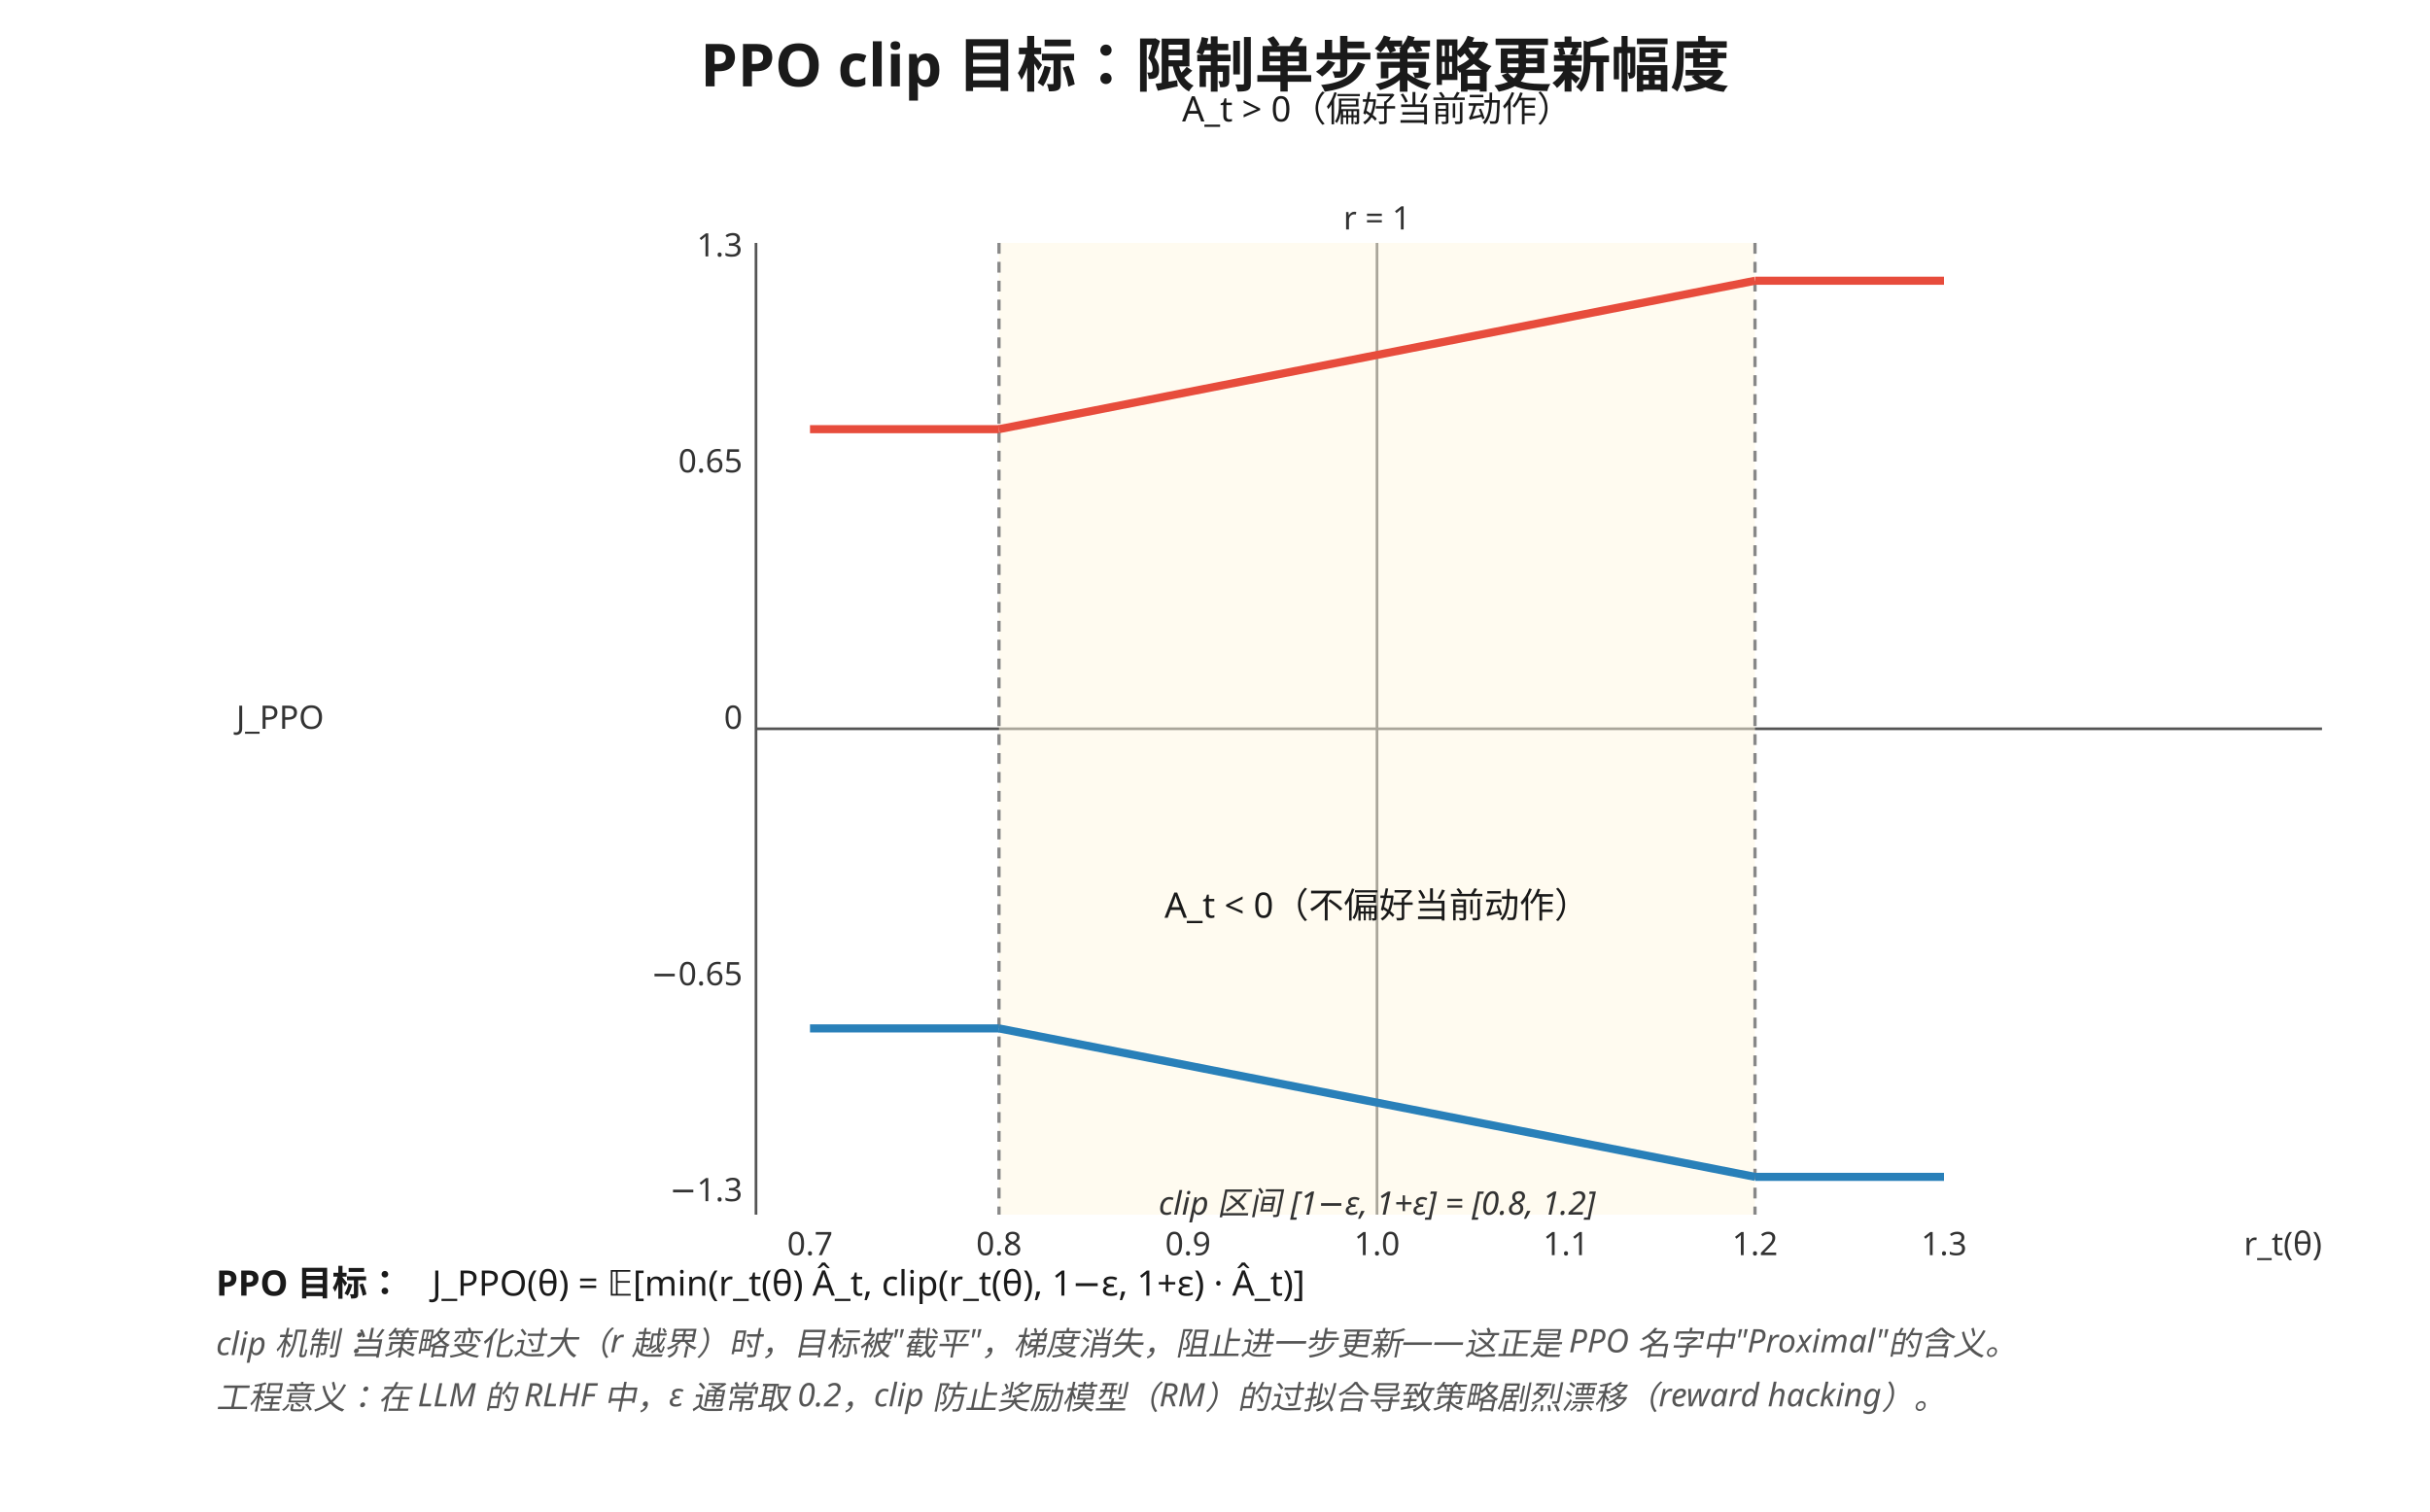
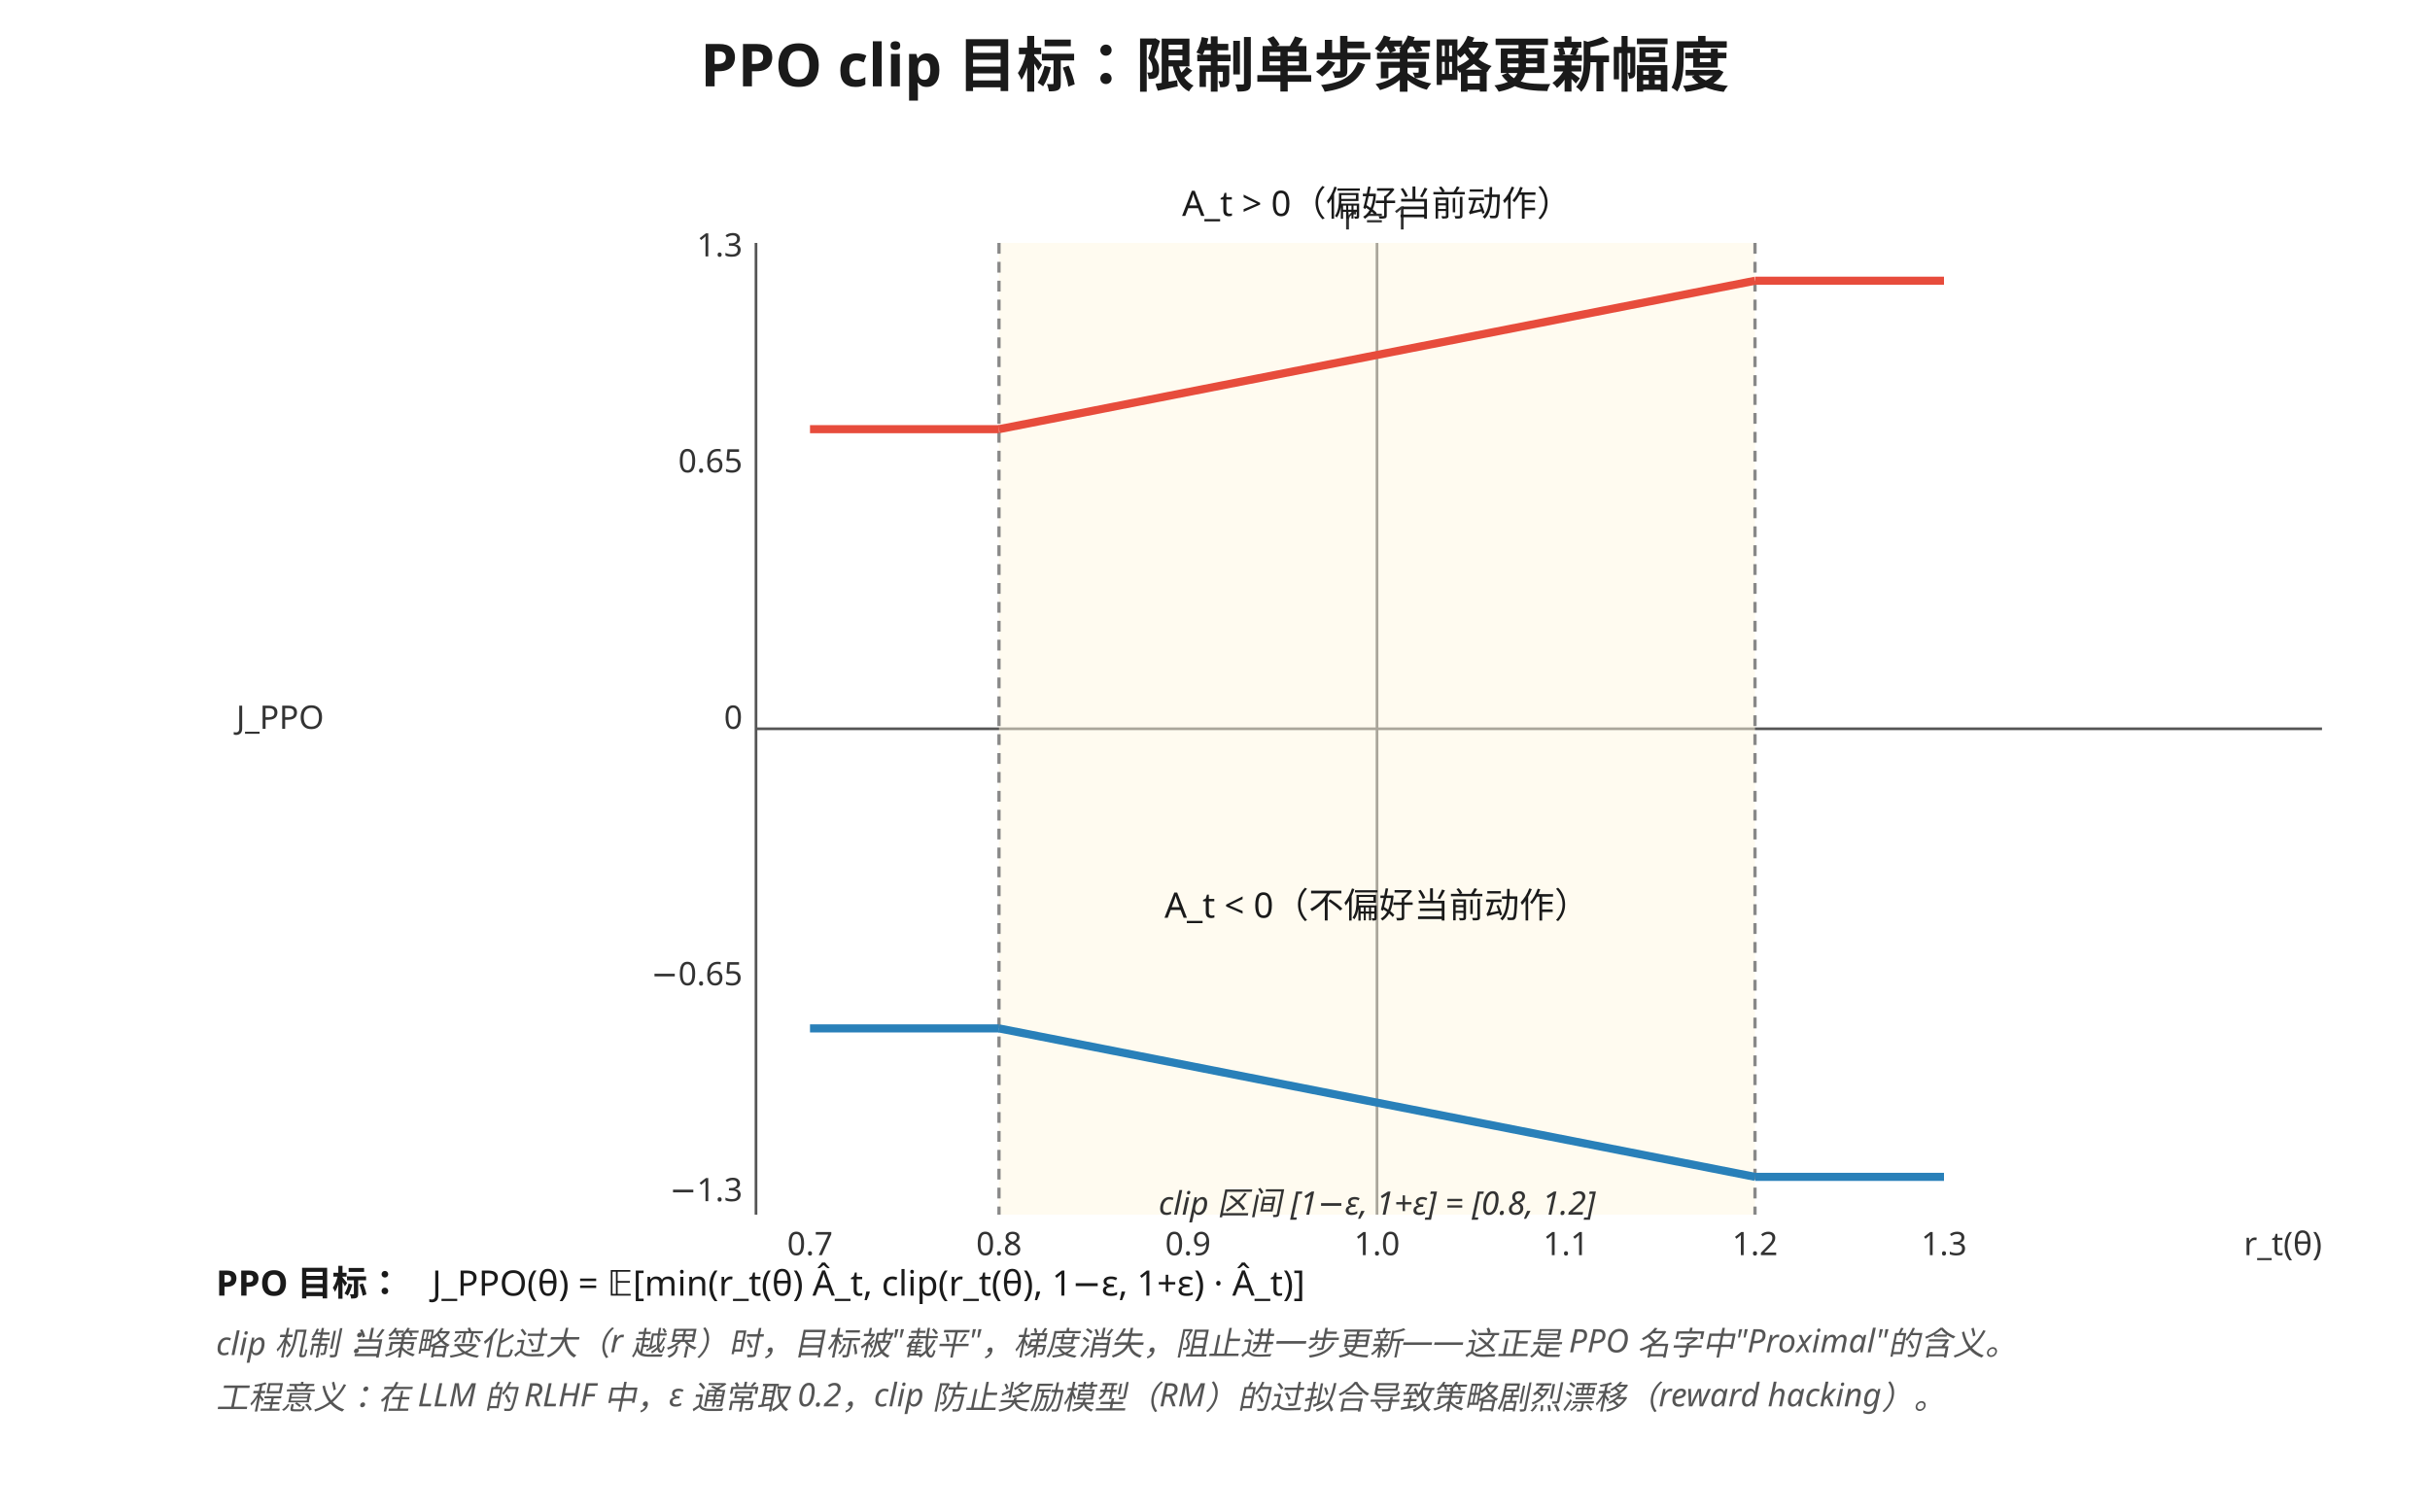
<svg xmlns="http://www.w3.org/2000/svg" viewBox="0 0 900 560" font-family="'PingFang SC', 'Microsoft YaHei', sans-serif">
  <style>
    .title { font-size: 22px; font-weight: bold; fill: #1a1a1a; }
    .subtitle { font-size: 14px; font-weight: bold; fill: #1a1a1a; }
    .axis { stroke: #555; stroke-width: 1; }
    .grid { stroke: #ddd; stroke-width: 0.5; stroke-dasharray: 2 2; }
    .ppo-pos { stroke: #e74c3c; stroke-width: 3; fill: none; }
    .ppo-neg { stroke: #2980b9; stroke-width: 3; fill: none; }
    .clip-line { stroke: #888; stroke-width: 1.2; stroke-dasharray: 4 3; }
    .ratio-line { stroke: #555; stroke-width: 1; }
    .label { font-size: 12px; fill: #333; }
    .note { font-size: 12px; fill: #555; font-style: italic; }
    .formula { font-size: 13px; fill: #1a1a1a; }
  </style>
  <text x="450" y="32" text-anchor="middle" class="title">PPO clip 目标：限制单步策略更新幅度</text>
  <g transform="translate(80, 70)">
    <line x1="200" y1="20" x2="200" y2="380" class="axis" />
    <text x="195" y="25" class="label" text-anchor="end">1.3</text>
    <text x="195" y="105" class="label" text-anchor="end">0.65</text>
    <text x="195" y="200" class="label" text-anchor="end">0</text>
    <text x="195" y="295" class="label" text-anchor="end">−0.65</text>
    <text x="195" y="375" class="label" text-anchor="end">−1.3</text>
    <text x="40" y="200" class="label" text-anchor="end">J_PPO</text>
    <line x1="200" y1="200" x2="780" y2="200" class="axis" />
    <text x="220" y="395" class="label" text-anchor="middle">0.7</text>
    <text x="290" y="395" class="label" text-anchor="middle">0.8</text>
    <text x="360" y="395" class="label" text-anchor="middle">0.9</text>
    <text x="430" y="395" class="label" text-anchor="middle">1.0</text>
    <text x="500" y="395" class="label" text-anchor="middle">1.1</text>
    <text x="570" y="395" class="label" text-anchor="middle">1.2</text>
    <text x="640" y="395" class="label" text-anchor="middle">1.3</text>
    <text x="780" y="395" class="label" text-anchor="end">r_t(θ)</text>
    <line x1="430" y1="20" x2="430" y2="380" class="ratio-line" />
    <text x="430" y="15" class="label" text-anchor="middle">r = 1</text>
    <rect x="290" y="20" width="280" height="360" fill="#fff8e1" opacity="0.5" />
    <text x="430" y="380" class="label" text-anchor="middle" fill="#666" font-style="italic">clip 区间 [1−ε, 1+ε] = [0.8, 1.2]</text>
    <line x1="290" y1="20" x2="290" y2="380" class="clip-line" />
    <line x1="570" y1="20" x2="570" y2="380" class="clip-line" />
    <line x1="220" y1="89" x2="290" y2="89" class="ppo-pos" />
    <line x1="290" y1="89" x2="570" y2="34" class="ppo-pos" />
    <line x1="570" y1="34" x2="640" y2="34" class="ppo-pos" />
    <line x1="220" y1="311" x2="290" y2="311" class="ppo-neg" />
    <line x1="290" y1="311" x2="570" y2="366" class="ppo-neg" />
    <line x1="570" y1="366" x2="640" y2="366" class="ppo-neg" />
-     <text x="430" y="-25" class="formula" text-anchor="middle" fill="#e74c3c">A_t &gt; 0（偏好当前动作）</text>
+     <text x="430" y="10" class="formula" text-anchor="middle" fill="#e74c3c">A_t &gt; 0（偏好当前动作）</text>
    <text x="430" y="270" class="formula" text-anchor="middle" fill="#2980b9">A_t &lt; 0（不偏好当前动作）</text>
-     <text x="640" y="-130" class="note" fill="#e74c3c">clip 截断：</text>
-     <text x="640" y="-115" class="note" fill="#e74c3c">r 过大不再增加目标</text>
-     <text x="640" y="540" class="note" fill="#2980b9">clip 截断：</text>
-     <text x="640" y="555" class="note" fill="#2980b9">r 过小不再降低目标</text>
  </g>
  <g transform="translate(80, 480)">
    <text x="0" y="0" class="formula" font-weight="bold">PPO 目标：</text>
    <text x="80" y="0" class="formula">J_PPO(θ) = 𝔼[min(r_t(θ) Â_t, clip(r_t(θ), 1−ε, 1+ε) · Â_t)]</text>
    <text x="0" y="22" class="note">clip 机制：</text>
    <text x="50" y="22" class="note">当策略变化过大（r 越界）时，目标被"截平"，梯度消失，阻止进一步更新——这正是 PPO 名字中"Proximal"的含义。</text>
    <text x="0" y="42" class="note">工程意义：</text>
    <text x="60" y="42" class="note">在 LLM 的 RLHF 中，ε 通常取 0.2，clip 防止奖励模型（RM）的过拟合导致策略剧烈漂移（reward hacking）。</text>
  </g>
</svg>
